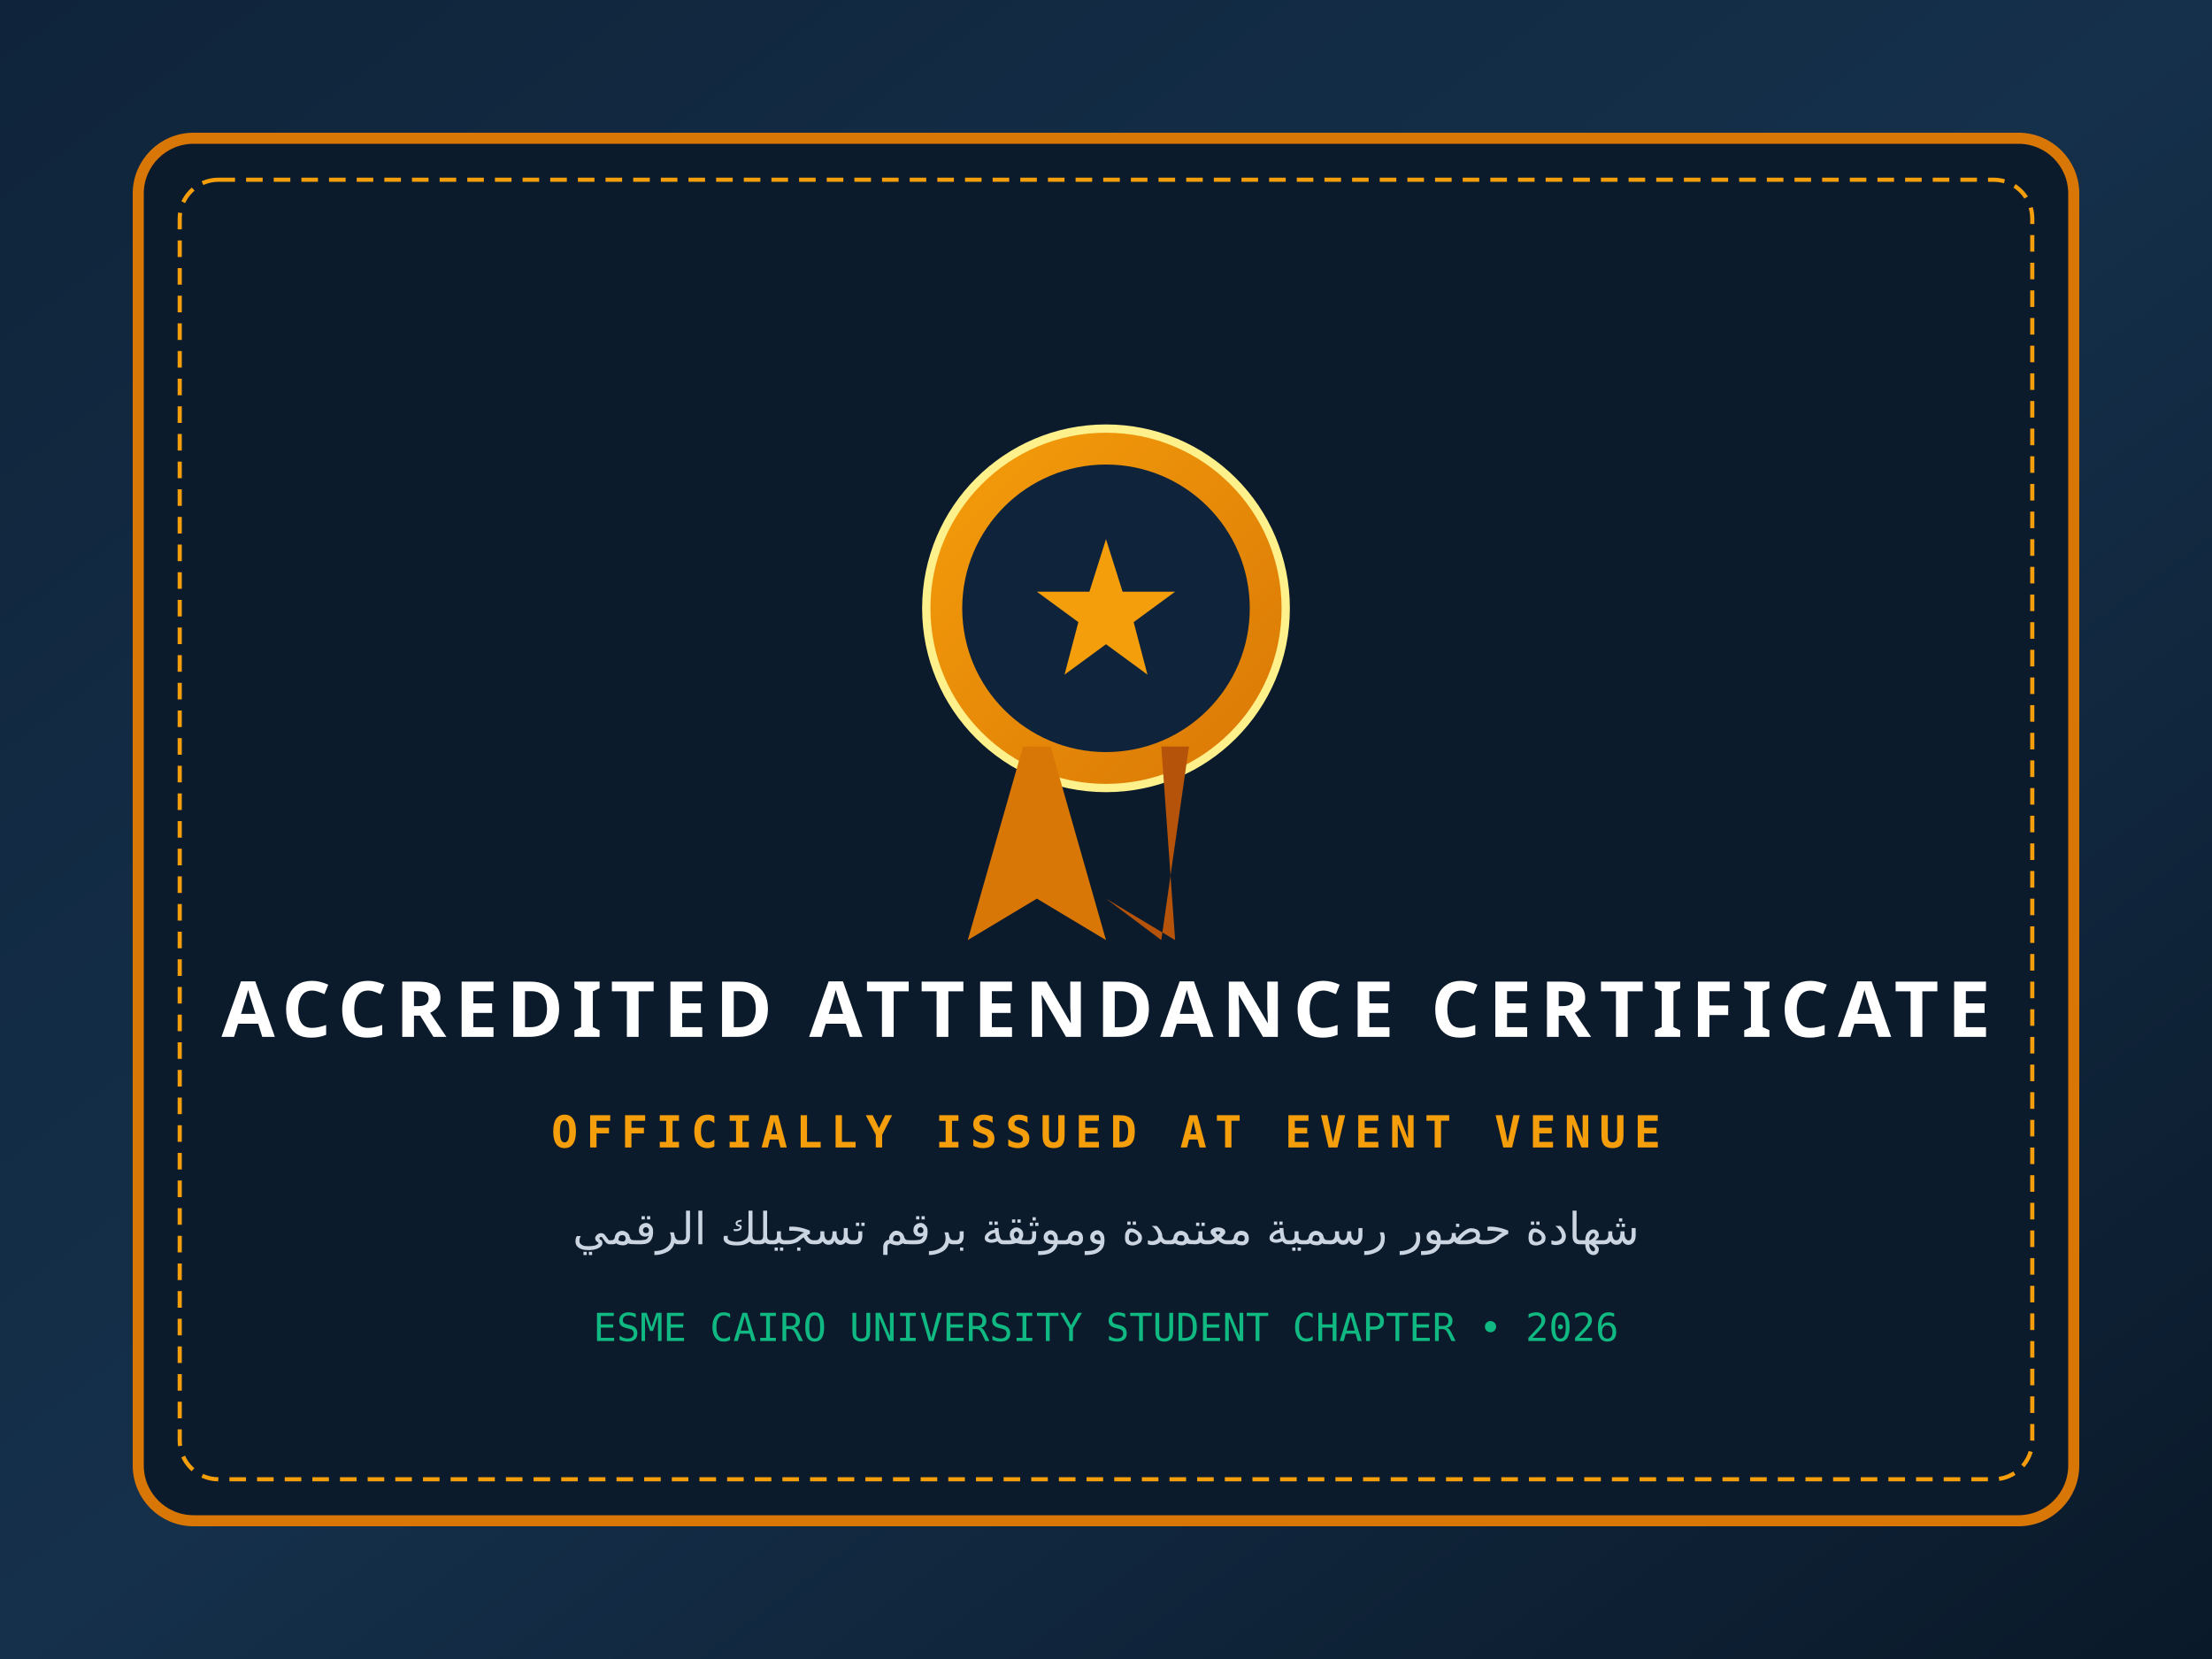
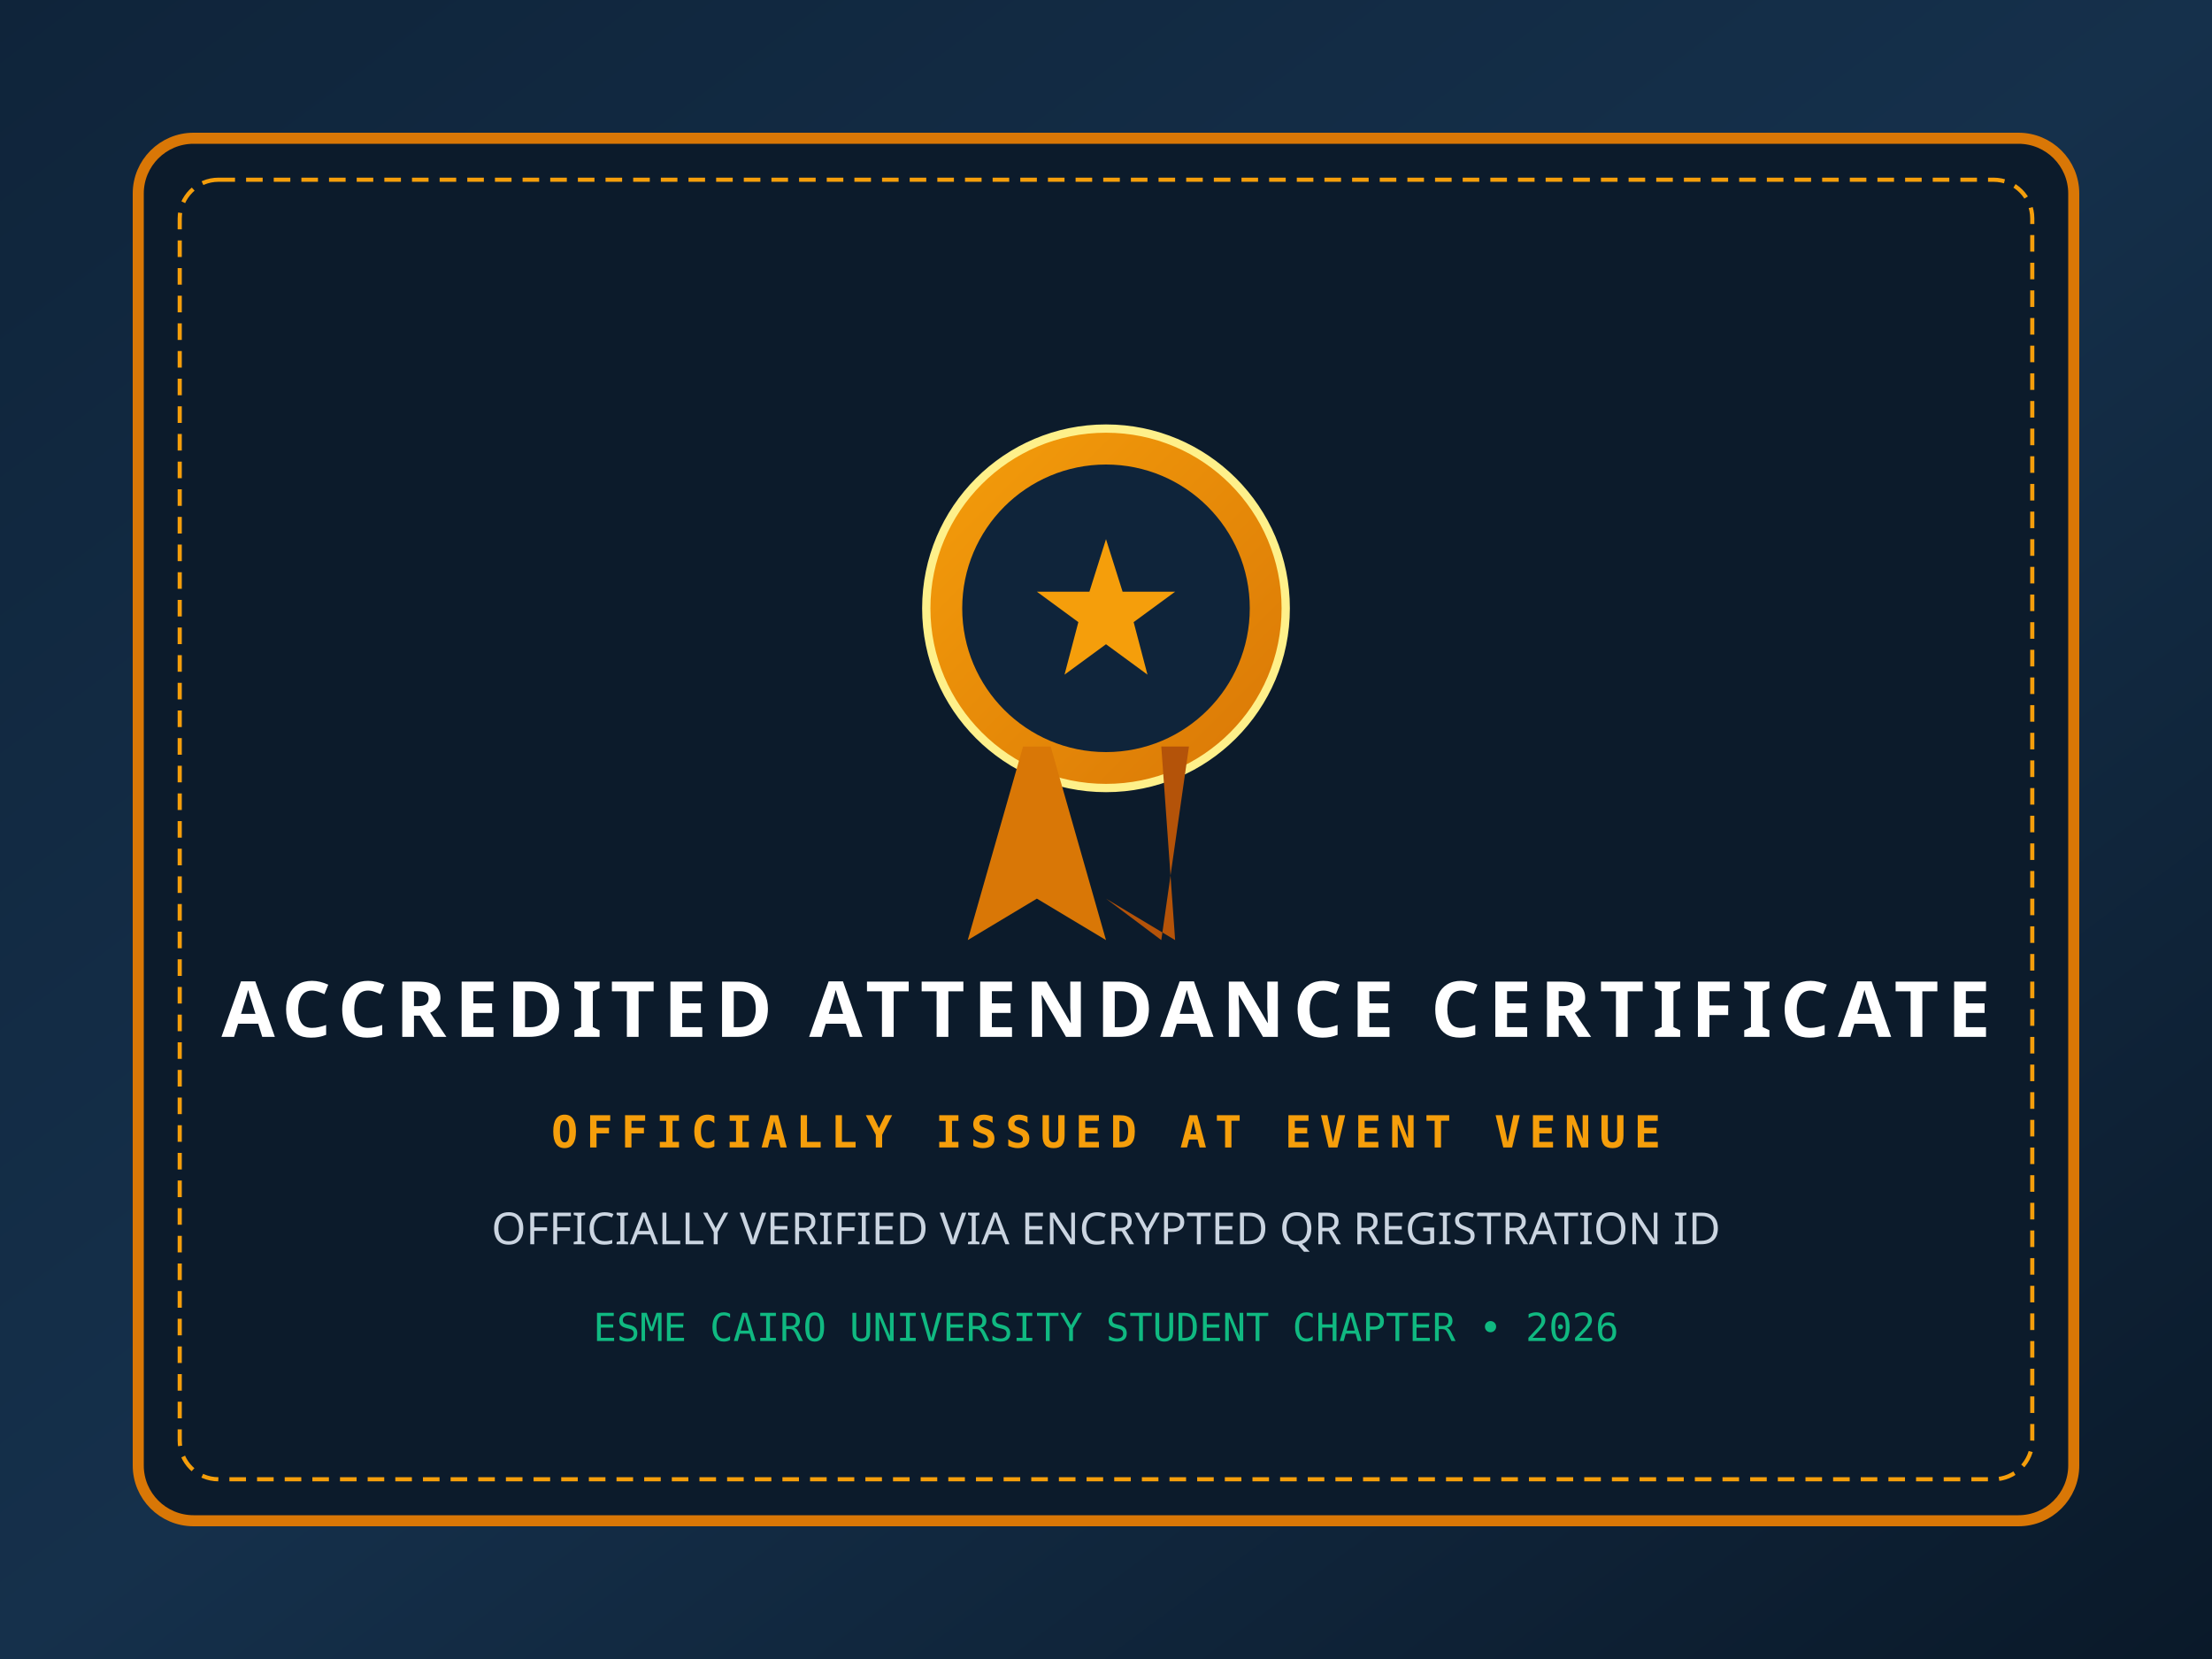
<svg xmlns="http://www.w3.org/2000/svg" viewBox="0 0 800 600" width="100%" height="100%">
  <defs>
    <linearGradient id="certBg" x1="0%" y1="0%" x2="100%" y2="100%">
      <stop offset="0%" stop-color="#0F243A" />
      <stop offset="50%" stop-color="#15304B" />
      <stop offset="100%" stop-color="#0A1929" />
    </linearGradient>
    <linearGradient id="goldRibbon" x1="0%" y1="0%" x2="100%" y2="100%">
      <stop offset="0%" stop-color="#F59E0B" />
      <stop offset="100%" stop-color="#D97706" />
    </linearGradient>
  </defs>
  <rect width="800" height="600" fill="url(#certBg)" />
  <rect x="50" y="50" width="700" height="500" rx="20" fill="#0C1B2B" stroke="#D97706" stroke-width="4" />
  <rect x="65" y="65" width="670" height="470" rx="14" fill="none" stroke="#F59E0B" stroke-width="1.5" stroke-dasharray="6 4" />
  <circle cx="400" cy="220" r="65" fill="url(#goldRibbon)" stroke="#FEF08A" stroke-width="3" />
  <circle cx="400" cy="220" r="52" fill="#0F243A" />
  <polygon points="370,270 350,340 375,325 400,340 380,270" fill="#D97706" />
  <polygon points="430,270 420,340 400,325 425,340 420,270" fill="#B45309" />
  <polygon points="400,195 406,214 425,214 410,225 415,244 400,233 385,244 390,225 375,214 394,214" fill="#F59E0B" />
  <text x="400" y="375" text-anchor="middle" font-family="system-ui, sans-serif" font-weight="900" font-size="28" fill="#FFFFFF" letter-spacing="3">ACCREDITED ATTENDANCE CERTIFICATE</text>
  <text x="400" y="415" text-anchor="middle" font-family="monospace" font-weight="bold" font-size="16" fill="#F59E0B" letter-spacing="3">OFFICIALLY ISSUED AT EVENT VENUE</text>
-   <text x="400" y="450" text-anchor="middle" font-family="system-ui, sans-serif" font-size="16" fill="#CBD5E1">شهادة حضور رسمية معتمدة وموثقة برقم تسجيلك الرقمي</text>
+   <text x="400" y="450" text-anchor="middle" font-family="system-ui, sans-serif" font-size="16" fill="#CBD5E1">OFFICIALLY VERIFIED VIA ENCRYPTED QR REGISTRATION ID</text>
  <text x="400" y="485" text-anchor="middle" font-family="monospace" font-size="14" fill="#10B981">ESME CAIRO UNIVERSITY STUDENT CHAPTER • 2026</text>
</svg>
